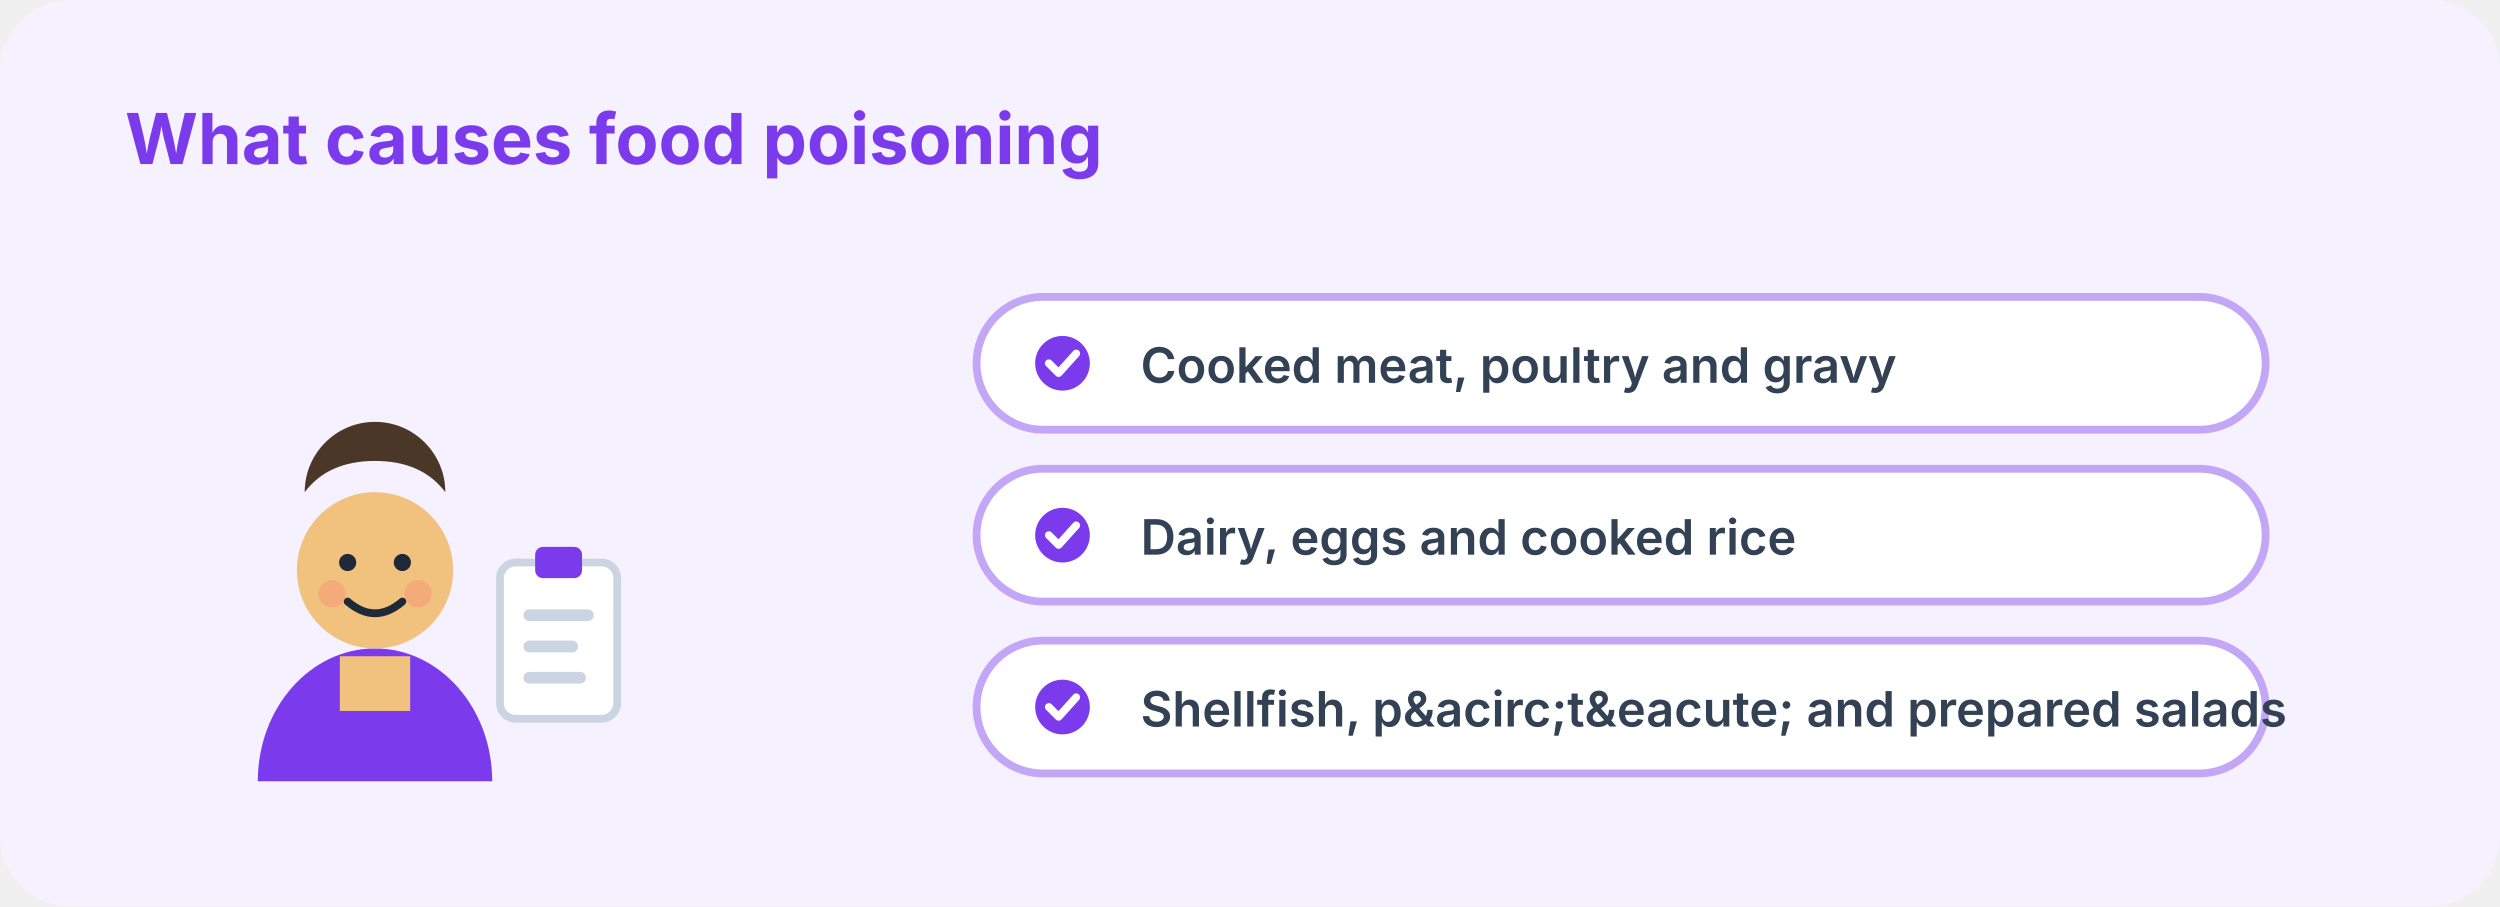
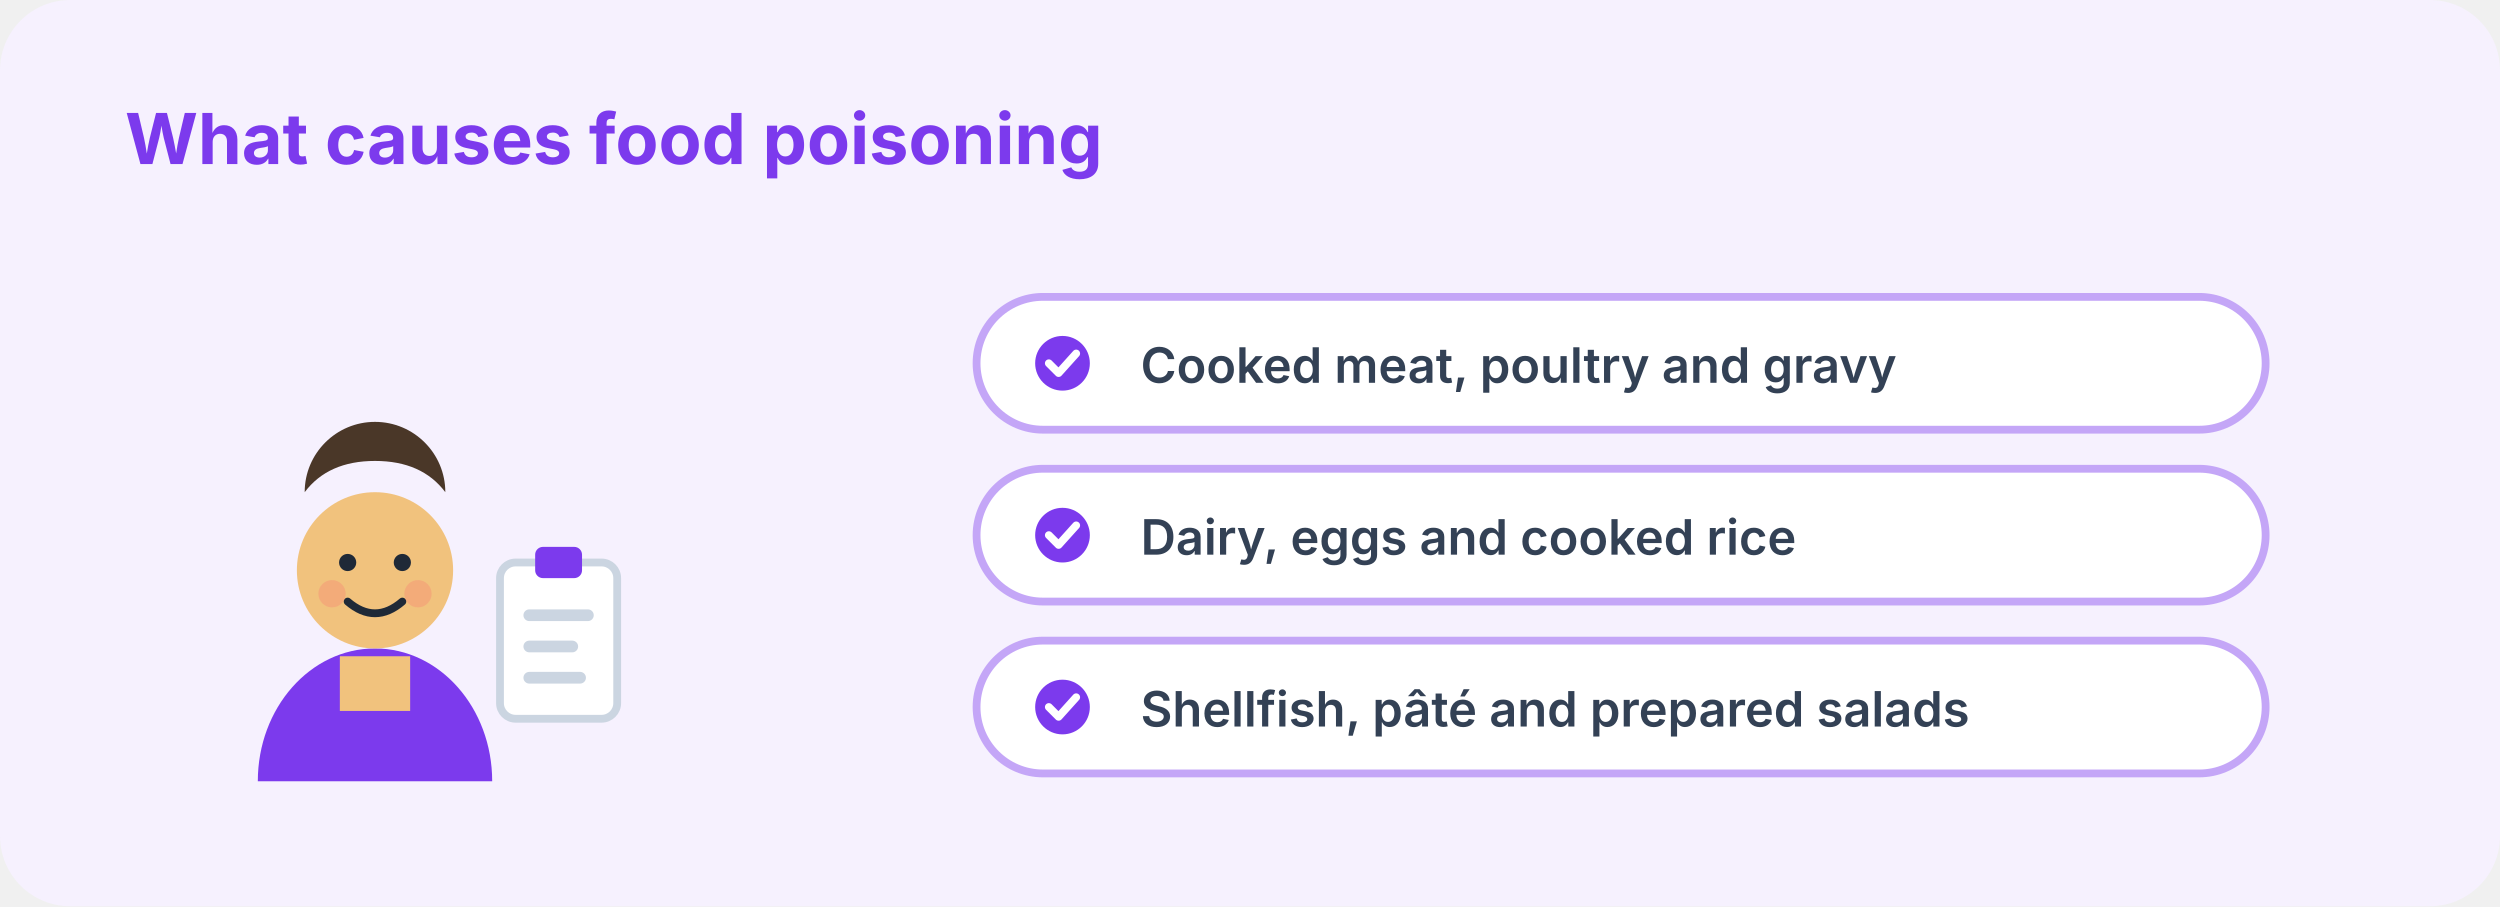
<svg xmlns="http://www.w3.org/2000/svg" viewBox="0 0 640 232" width="640" height="232" role="img" aria-label="Illustration for Food poisoning risks">
  <style>
    .bob { animation: bob 4.5s ease-in-out infinite; transform-box: fill-box; transform-origin: 50% 100%; }
    .blink { animation: blink 6s step-end infinite; transform-box: fill-box; transform-origin: 50% 50%; }
    .pulse { animation: pulse 2.4s ease-in-out infinite; transform-box: fill-box; transform-origin: 50% 50%; }
    .rise { animation: rise .5s ease-out both; }
    @keyframes bob { 0%,100% { transform: translateY(0) } 50% { transform: translateY(-4px) } }
    @keyframes blink { 0%,92%,100% { transform: scaleY(1) } 95% { transform: scaleY(.1) } }
    @keyframes pulse { 0%,100% { transform: scale(1); opacity:.9 } 50% { transform: scale(1.09); opacity:1 } }
    @keyframes rise { from { opacity:0; transform: translateY(6px) } to { opacity:1; transform: translateY(0) } }
    @media (prefers-reduced-motion: reduce) {
      .bob, .blink, .pulse, .rise { animation: none }
    }
  </style>
  <rect width="640" height="232" rx="18" fill="#f6f1fe" />
  <text x="32" y="42" font-family="Inter, Arial, sans-serif" font-size="18" font-weight="700" fill="#7c3aed">What causes food poisoning</text>
  <g transform="translate(96 154)">
    <g class="bob" style="animation-delay:0.0s">
      <path d="M-30 46 a30 34 0 0 1 60 0 z" fill="#7c3aed" />
      <path d="M-9 14 h18 v14 h-18 z" fill="#f1c27d" />
      <circle cx="0" cy="-8" r="20" fill="#f1c27d" />
      <path d="M-18 -28 a18 18 0 0 1 36 0 q-6 -8 -18 -8 t-18 8z" fill="#4a3728" />
      <g class="blink">
        <circle cx="-7" cy="-10" r="2.2" fill="#1f2937" />
        <circle cx="7" cy="-10" r="2.2" fill="#1f2937" />
      </g>
      <path d="M-7 0 q7 6 14 0" stroke="#1f2937" stroke-width="2" fill="none" stroke-linecap="round" />
      <circle cx="-11" cy="-2" r="3.5" fill="#f87171" opacity=".28" />
      <circle cx="11" cy="-2" r="3.5" fill="#f87171" opacity=".28" />
      <g transform="translate(32 -10)">
        <rect width="30" height="40" rx="4" fill="#fff" stroke="#cbd5e1" stroke-width="2" />
        <rect x="9" y="-4" width="12" height="8" rx="2" fill="#7c3aed" />
        <rect x="6" y="12" width="18" height="3" rx="1.5" fill="#cbd5e1" />
        <rect x="6" y="20" width="14" height="3" rx="1.5" fill="#cbd5e1" />
        <rect x="6" y="28" width="16" height="3" rx="1.5" fill="#cbd5e1" />
      </g>
    </g>
  </g>
  <g transform="translate(250 76)">
    <g class="rise" style="animation-delay:0.15s">
      <rect width="330" height="34" rx="17" fill="#ffffff" stroke="#c4a6f7" stroke-width="2" />
      <circle cx="22" cy="17" r="7" fill="#7c3aed" />
      <path d="M18.5 17 l2.5 2.5 l4.5 -5" stroke="#fff" stroke-width="2" fill="none" stroke-linecap="round" stroke-linejoin="round" />
      <text x="42" y="22" font-family="Inter, Arial, sans-serif" font-size="12.5" font-weight="600" fill="#334155">Cooked meat, poultry and gravy</text>
    </g>
  </g>
  <g transform="translate(250 120)">
    <g class="rise" style="animation-delay:0.27s">
      <rect width="330" height="34" rx="17" fill="#ffffff" stroke="#c4a6f7" stroke-width="2" />
      <circle cx="22" cy="17" r="7" fill="#7c3aed" />
      <path d="M18.5 17 l2.5 2.5 l4.5 -5" stroke="#fff" stroke-width="2" fill="none" stroke-linecap="round" stroke-linejoin="round" />
      <text x="42" y="22" font-family="Inter, Arial, sans-serif" font-size="12.5" font-weight="600" fill="#334155">Dairy, eggs and cooked rice</text>
    </g>
  </g>
  <g transform="translate(250 164)">
    <g class="rise" style="animation-delay:0.39s">
      <rect width="330" height="34" rx="17" fill="#ffffff" stroke="#c4a6f7" stroke-width="2" />
      <circle cx="22" cy="17" r="7" fill="#7c3aed" />
      <path d="M18.5 17 l2.5 2.5 l4.5 -5" stroke="#fff" stroke-width="2" fill="none" stroke-linecap="round" stroke-linejoin="round" />
-       <text x="42" y="22" font-family="Inter, Arial, sans-serif" font-size="12.5" font-weight="600" fill="#334155">Shellfish, p&amp;acirc;t&amp;eacute; and prepared salads</text>
+       <text x="42" y="22" font-family="Inter, Arial, sans-serif" font-size="12.5" font-weight="600" fill="#334155">Shellfish, pâté and prepared salads</text>
    </g>
  </g>
</svg>
